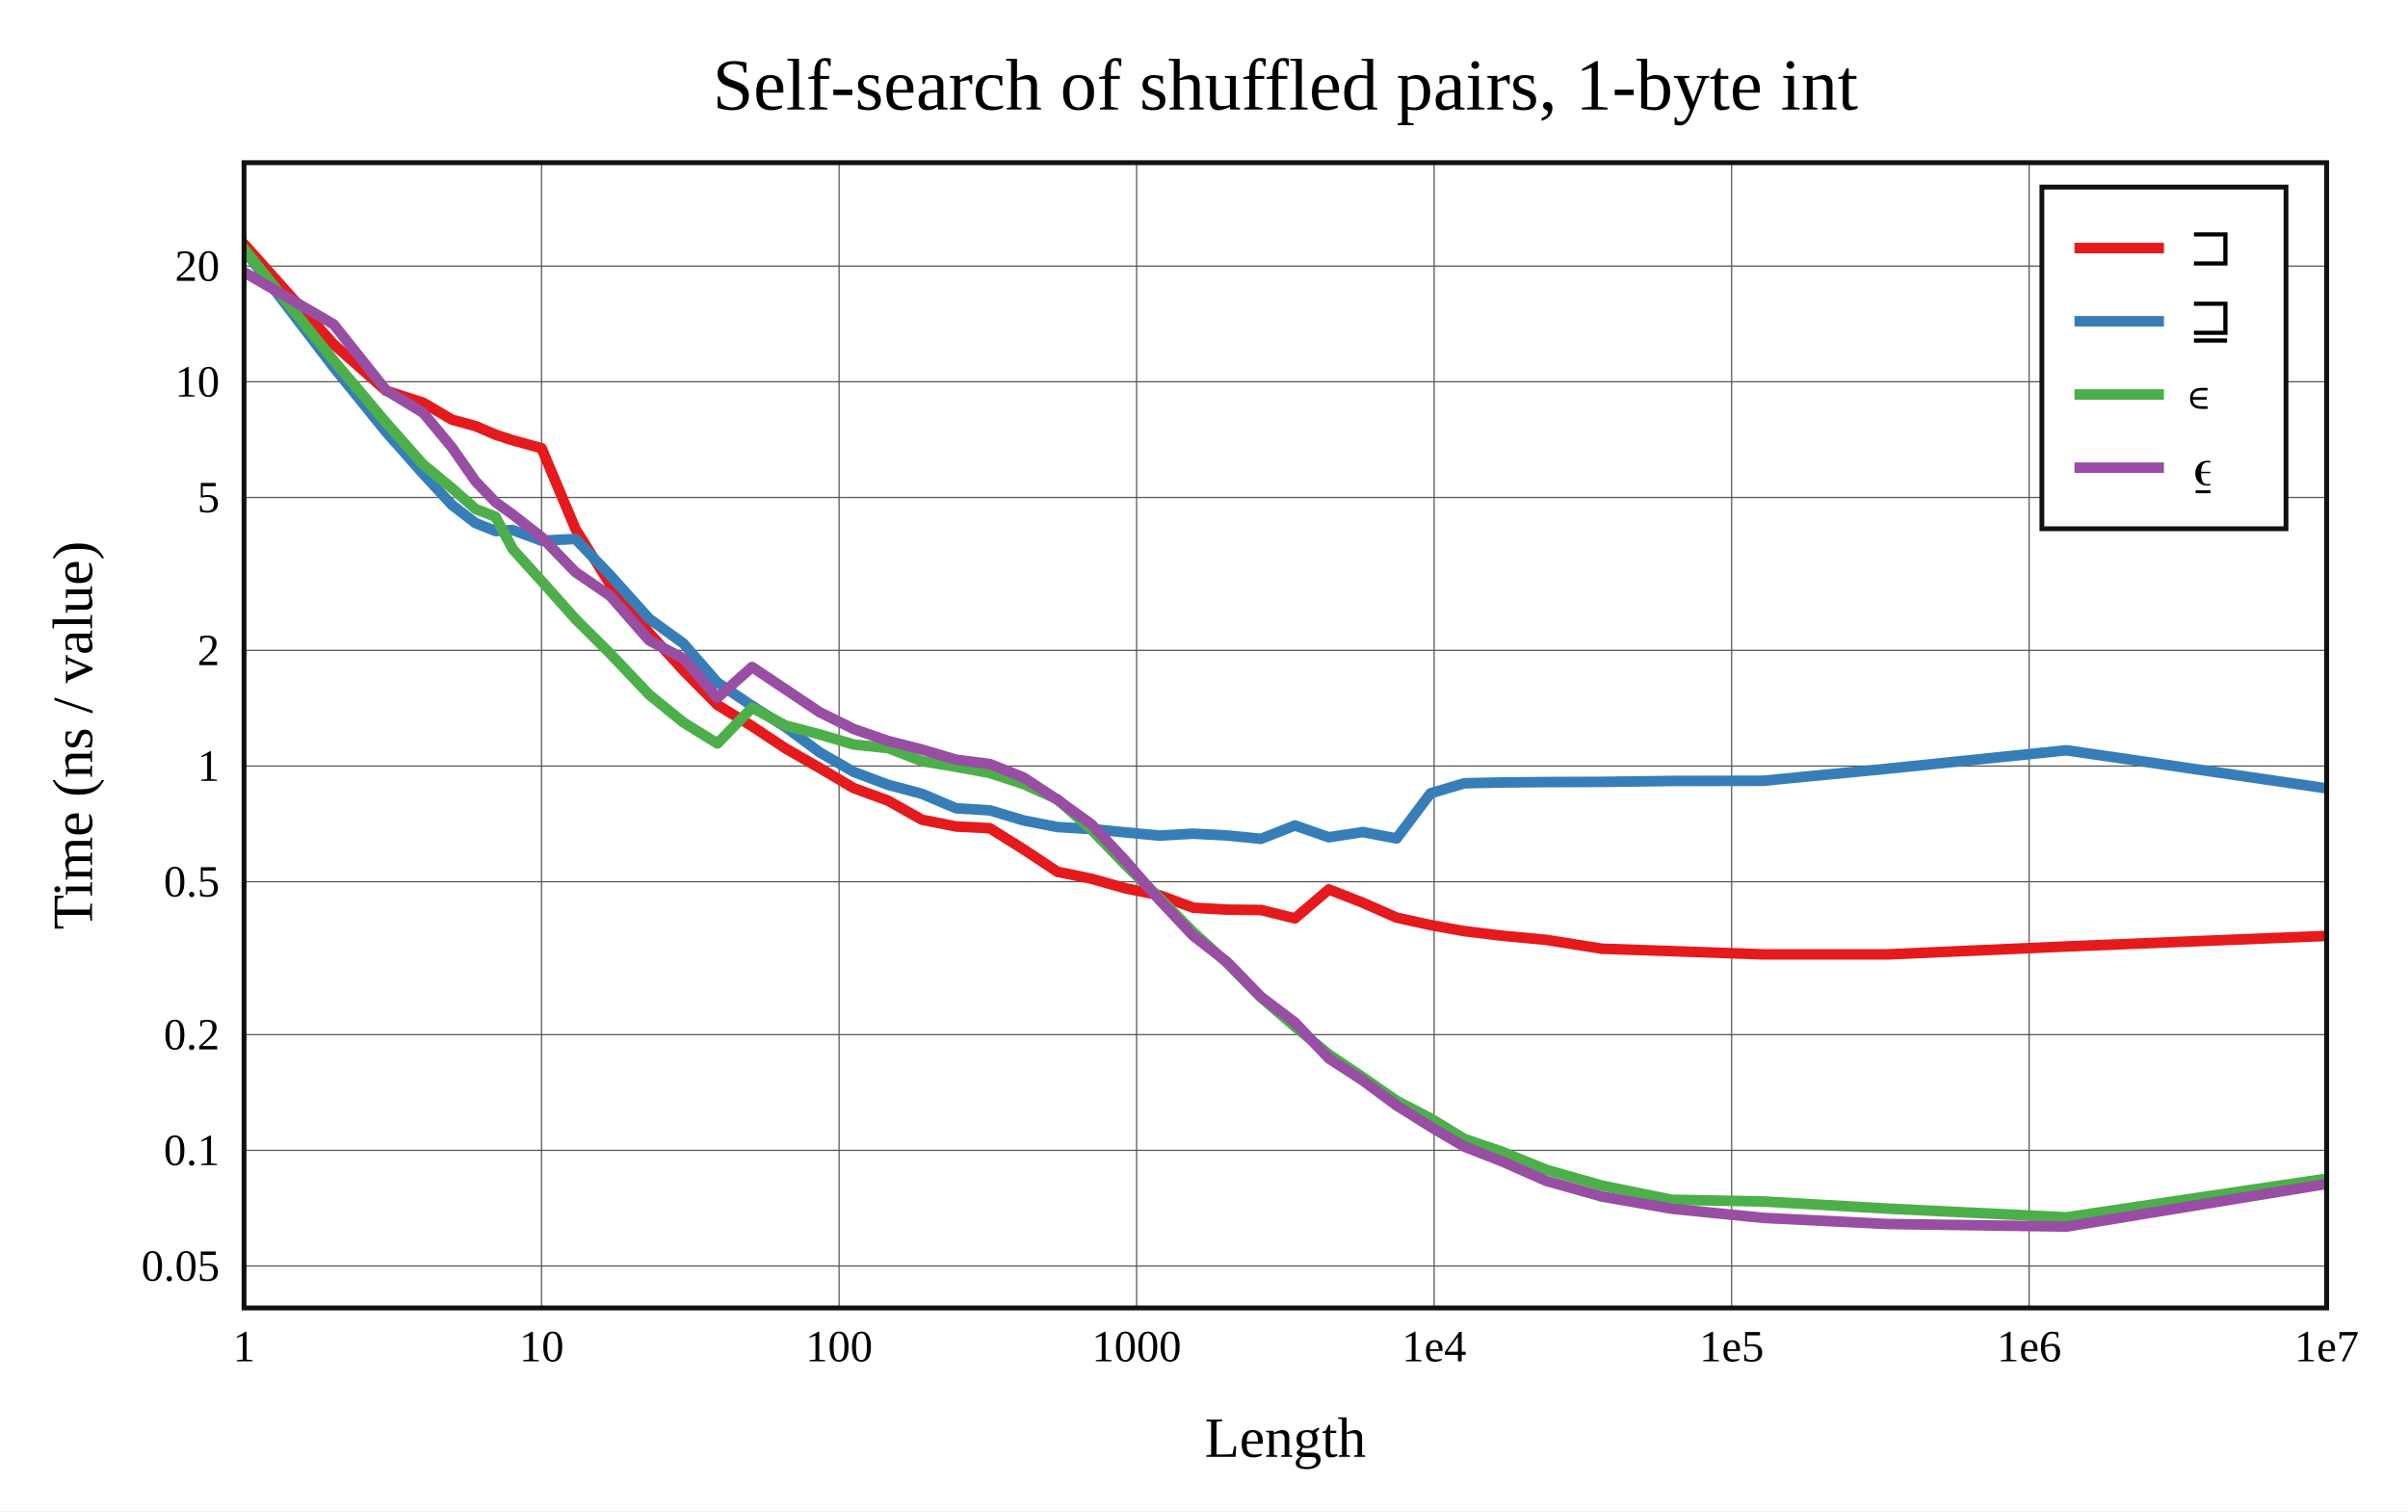
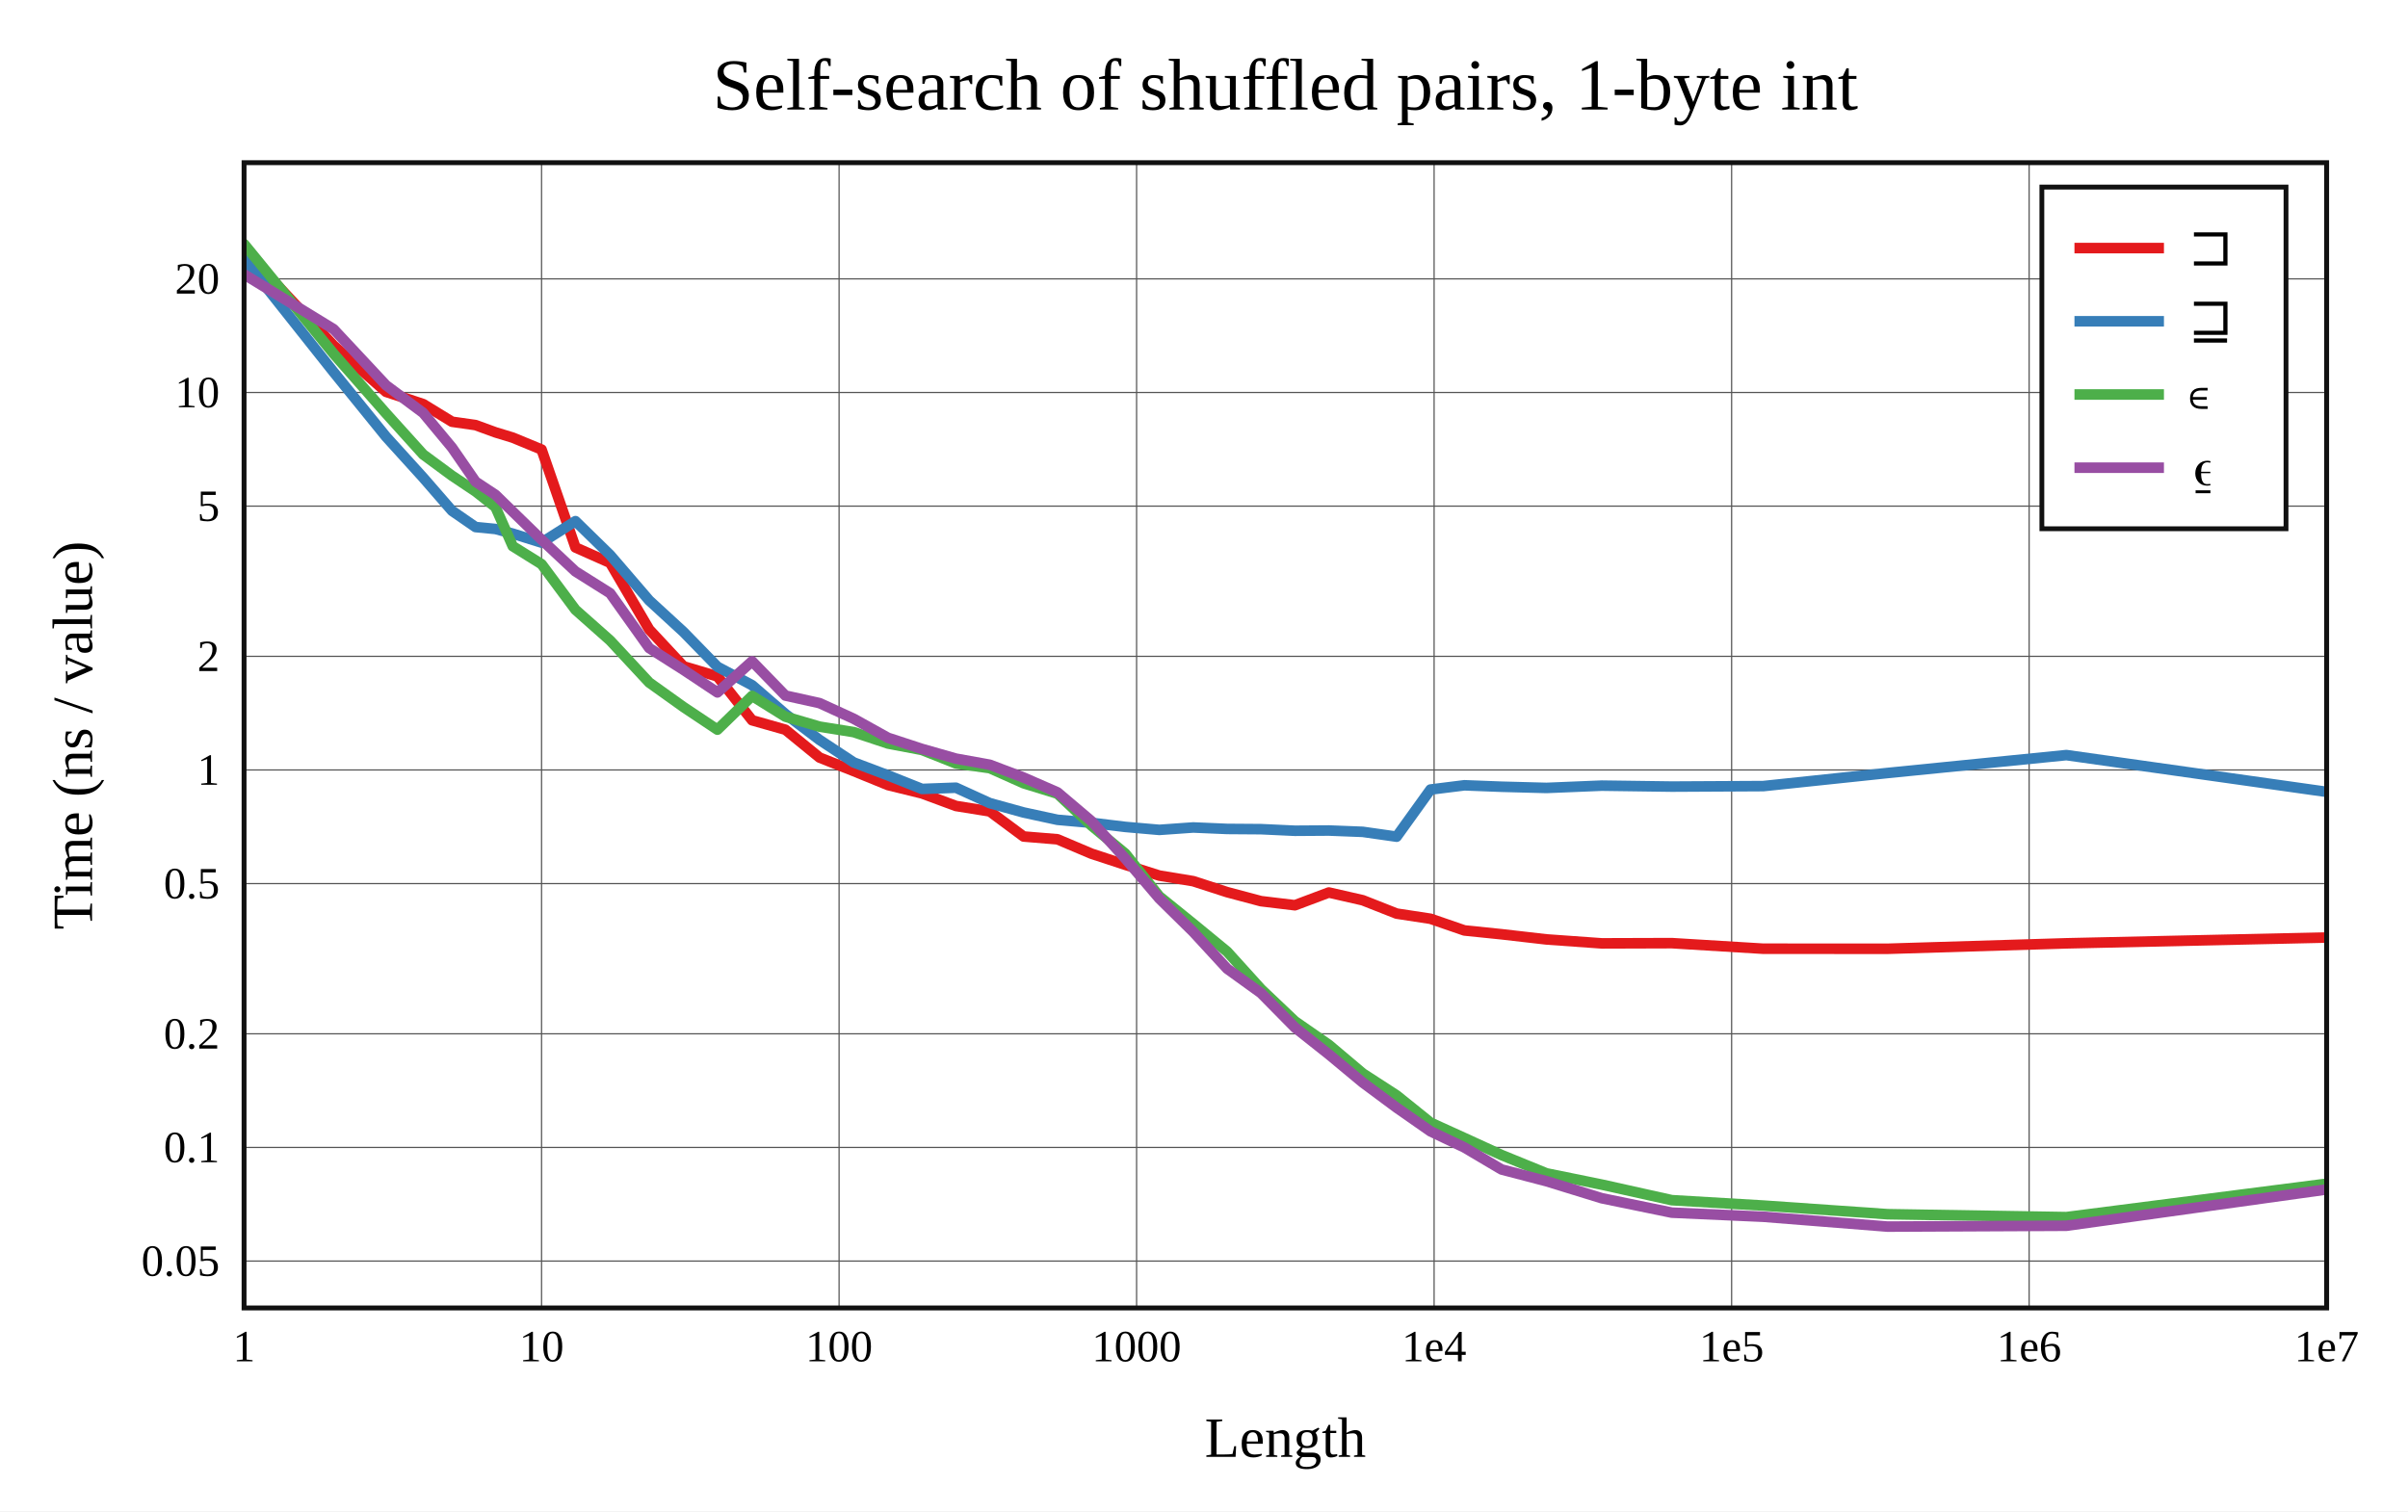
<svg xmlns="http://www.w3.org/2000/svg" viewBox="-60 -40 592 371.6" height="557.4" width="888">
  <g stroke-width="2.6" font-size="14px" text-anchor="middle">
    <defs>
      <clipPath id="clip">
        <rect x="0" y="0" width="512" height="281.6" />
      </clipPath>
    </defs>
    <rect fill="white" x="-60" y="-40" width="592" height="371.6" />
    <text dy="0.33em" font-size="18px" x="256" y="-19">Self-search of shuffled pairs, 1-byte int</text>
    <text dy="0.33em" x="256" y="313.6">Length</text>
    <text dy="0.33em" transform="rotate(-90)" x="-140.8" y="-42">Time (ns / value)</text>
    <g stroke-width="0.3" stroke="#555">
      <path d="M73.143 0v281.6" />
      <path d="M146.286 0v281.6" />
      <path d="M219.429 0v281.6" />
      <path d="M292.571 0v281.6" />
      <path d="M365.714 0v281.6" />
      <path d="M438.857 0v281.6" />
-       <path d="M0 271.291h512" />
-       <path d="M0 242.847h512" />
-       <path d="M0 214.404h512" />
-       <path d="M0 176.803h512" />
-       <path d="M0 148.359h512" />
-       <path d="M0 119.915h512" />
-       <path d="M0 82.315h512" />
-       <path d="M0 53.871h512" />
-       <path d="M0 25.427h512" />
+       <path d="M0 270.075h512" />
+       <path d="M0 242.135h512" />
+       <path d="M0 214.195h512" />
+       <path d="M0 177.261h512" />
+       <path d="M0 149.321h512" />
+       <path d="M0 121.381h512" />
+       <path d="M0 84.447h512" />
+       <path d="M0 56.507h512" />
+       <path d="M0 28.568h512" />
    </g>
    <g font-size="11px">
      <text dy="0.33em" x="0" y="291.1">1</text>
      <text dy="0.33em" x="73.143" y="291.1">10</text>
      <text dy="0.33em" x="146.286" y="291.1">100</text>
      <text dy="0.33em" x="219.429" y="291.1">1000</text>
      <text dy="0.33em" x="292.571" y="291.1">1e4</text>
      <text dy="0.33em" x="365.714" y="291.1">1e5</text>
      <text dy="0.33em" x="438.857" y="291.1">1e6</text>
      <text dy="0.33em" x="512" y="291.1">1e7</text>
      <g text-anchor="end">
-         <text dy="0.33em" x="-6" y="271.291">0.05</text>
-         <text dy="0.33em" x="-6" y="242.847">0.1</text>
-         <text dy="0.33em" x="-6" y="214.404">0.2</text>
-         <text dy="0.33em" x="-6" y="176.803">0.5</text>
-         <text dy="0.33em" x="-6" y="148.359">1</text>
-         <text dy="0.33em" x="-6" y="119.915">2</text>
-         <text dy="0.33em" x="-6" y="82.315">5</text>
-         <text dy="0.33em" x="-6" y="53.871">10</text>
-         <text dy="0.33em" x="-6" y="25.427">20</text>
+         <text dy="0.33em" x="-6" y="270.075">0.05</text>
+         <text dy="0.33em" x="-6" y="242.135">0.1</text>
+         <text dy="0.33em" x="-6" y="214.195">0.2</text>
+         <text dy="0.33em" x="-6" y="177.261">0.5</text>
+         <text dy="0.33em" x="-6" y="149.321">1</text>
+         <text dy="0.33em" x="-6" y="121.381">2</text>
+         <text dy="0.33em" x="-6" y="84.447">5</text>
+         <text dy="0.33em" x="-6" y="56.507">10</text>
+         <text dy="0.33em" x="-6" y="28.568">20</text>
      </g>
    </g>
    <rect stroke-width="1.2" stroke="#111" fill="white" transform="translate(442,6)" x="0" y="0" width="60" height="84" />
    <g clip-path="url(#clip)" fill="none" stroke-linecap="round" stroke-linejoin="round">
-       <path stroke="#e41a1c" d="M0 20L22.018 44.64L34.898 56.071L44.036 59.019L51.125 63.192L56.916 64.769L61.813 66.87L66.055 68.264L73.143 70.206L81.477 90.069L89.999 103.679L99.601 115.628L108.041 124.895L116.375 133.332L124.897 138.564L133.087 144.006L141.495 148.83L149.886 153.793L158.307 156.861L166.675 161.559L175.009 163.217L183.333 163.645L191.644 168.841L199.973 174.358L208.325 176.068L216.676 178.423L225.008 180.112L233.35 183.195L241.684 183.665L250.012 183.755L258.349 185.817L266.687 178.699L275.026 181.956L283.357 185.626L291.692 187.464L300.029 188.951L309.151 190.062L320.186 191.106L333.798 193.277L351.014 193.868L373.482 194.666L404.039 194.667L448.011 192.723L516.717 189.932" />
-       <path stroke="#377eb8" d="M0 21.428L22.018 50.282L34.898 66.172L44.036 76.522L51.125 84.169L56.916 88.624L61.813 90.576L66.055 90.33L73.143 92.946L81.477 92.519L89.999 101.439L99.601 112.126L108.041 118.24L116.375 127.828L124.897 133.552L133.087 138.745L141.495 144.975L149.886 149.807L158.307 152.957L166.675 155.189L175.009 158.734L183.333 159.252L191.644 161.732L199.973 163.36L208.325 163.841L216.676 164.667L225.008 165.46L233.35 164.989L241.684 165.427L250.012 166.257L258.349 162.967L266.687 165.872L275.026 164.585L283.357 166.16L291.692 155.063L300.029 152.588L309.151 152.399L320.186 152.298L333.798 152.247L351.014 152.027L373.482 151.976L404.039 149.012L448.011 144.483L516.717 154.537" />
-       <path stroke="#4daf4a" d="M0 21.171L22.018 48.609L34.898 63.871L44.036 74.208L51.125 80.04L56.916 85.158L61.813 87.056L66.055 95.034L73.143 102.855L81.477 112.215L89.999 120.689L99.601 130.803L108.041 137.661L116.375 142.806L124.897 134.012L133.087 138.378L141.495 140.58L149.886 143.062L158.307 143.94L166.675 147.155L175.009 148.539L183.333 150.063L191.644 152.796L199.973 156.545L208.325 164.002L216.676 172.635L225.008 180.755L233.35 189.205L241.684 196.792L250.012 205.254L258.349 212.413L266.687 219.254L275.026 224.853L283.357 230.671L291.692 234.985L300.029 240.052L309.151 243.149L320.186 247.644L333.798 251.512L351.014 255.002L373.482 255.428L404.039 257.175L448.011 259.318L516.717 249.115" />
-       <path stroke="#984ea3" d="M0 26.923L22.018 39.745L34.898 55.938L44.036 61.502L51.125 70.038L56.916 78.348L61.813 83.462L66.055 86.518L73.143 92.065L81.477 100.673L89.999 106.5L99.601 117.475L108.041 121.928L116.375 131.563L124.897 124.006L133.087 129.481L141.495 135.113L149.886 139.258L158.307 142.191L166.675 144.307L175.009 146.791L183.333 147.854L191.644 151.18L199.973 156.661L208.325 162.681L216.676 171.622L225.008 181.244L233.35 190.096L241.684 196.538L250.012 205.11L258.349 211.407L266.687 220.243L275.026 225.662L283.357 231.824L291.692 237.036L300.029 241.957L309.151 245.513L320.186 250.375L333.798 254.2L351.014 257.22L373.482 259.456L404.039 260.965L448.011 261.6L516.717 250.322" />
+       <path stroke="#e41a1c" d="M0 21.363L22.018 44.947L34.898 56.345L44.036 59.357L51.125 63.7L56.916 64.523L61.813 66.313L66.055 67.606L73.143 70.533L81.477 94.61L89.999 98.391L99.601 114.779L108.041 123.835L116.375 126.323L124.897 137.102L133.087 139.423L141.495 146.278L149.886 149.595L158.307 153.033L166.675 155.086L175.009 158.173L183.333 159.51L191.644 165.682L199.973 166.368L208.325 169.904L216.676 172.648L225.008 175.292L233.35 176.667L241.684 179.365L250.012 181.582L258.349 182.586L266.687 179.453L275.026 181.355L283.357 184.638L291.692 185.91L300.029 188.783L309.151 189.719L320.186 190.986L333.798 191.959L351.014 191.905L373.482 193.274L404.039 193.289L448.011 191.949L516.717 190.415" />
+       <path stroke="#377eb8" d="M0 23.736L22.018 51.479L34.898 67.363L44.036 77.44L51.125 85.6L56.916 89.593L61.813 90.07L66.055 91.215L73.143 93.42L81.477 88.144L89.999 96.47L99.601 107.636L108.041 115.391L116.375 123.946L124.897 128.48L133.087 135.56L141.495 141.943L149.886 147.472L158.307 150.652L166.675 153.987L175.009 153.684L183.333 157.477L191.644 159.776L199.973 161.577L208.325 162.319L216.676 163.327L225.008 164.054L233.35 163.464L241.684 163.821L250.012 163.88L258.349 164.269L266.687 164.212L275.026 164.538L283.357 165.725L291.692 154.132L300.029 153.093L309.151 153.443L320.186 153.737L333.798 153.176L351.014 153.41L373.482 153.29L404.039 150.068L448.011 145.666L516.717 155.374" />
+       <path stroke="#4daf4a" d="M0 20L22.018 46.974L34.898 61.627L44.036 71.745L51.125 76.972L56.916 80.84L61.813 84.688L66.055 94.3L73.143 98.718L81.477 109.93L89.999 117.485L99.601 127.82L108.041 133.851L116.375 139.41L124.897 131.114L133.087 136.213L141.495 138.67L149.886 140.016L158.307 142.82L166.675 144.406L175.009 147.717L183.333 148.874L191.644 152.587L199.973 155.153L208.325 162.998L216.676 169.909L225.008 180.392L233.35 187.135L241.684 193.985L250.012 203.189L258.349 211.103L266.687 216.9L275.026 223.934L283.357 229.335L291.692 236.041L300.029 239.831L309.151 244.002L320.186 248.504L333.798 251.274L351.014 255.105L373.482 256.429L404.039 258.55L448.011 259.27L516.717 250.454" />
+       <path stroke="#984ea3" d="M0 27.459L22.018 40.939L34.898 54.723L44.036 61.525L51.125 70.056L56.916 78.434L61.813 81.673L66.055 85.81L73.143 92.711L81.477 100.51L89.999 105.866L99.601 119.344L108.041 124.711L116.375 130.255L124.897 122.599L133.087 131.03L141.495 132.889L149.886 136.736L158.307 141.414L166.675 144.153L175.009 146.533L183.333 148.036L191.644 151.189L199.973 154.825L208.325 161.904L216.676 171.137L225.008 180.923L233.35 189.13L241.684 198.18L250.012 204.185L258.349 212.642L266.687 219.245L275.026 226.177L283.357 232.358L291.692 238.177L300.029 242.152L309.151 247.554L320.186 250.436L333.798 254.629L351.014 258.173L373.482 259.178L404.039 261.6L448.011 261.392L516.717 251.809" />
    </g>
    <rect stroke-width="1.2" stroke="#111" fill="none" x="0" y="0" width="512" height="281.6" />
    <g transform="translate(442,6)" text-anchor="start" font-size="13px">
      <rect fill="white" opacity="0.6" x="0.65" y="0.65" width="58.7" height="82.7" />
      <path stroke="#e41a1c" d="M8 15h22" />
      <path stroke="#377eb8" d="M8 33h22" />
      <path stroke="#4daf4a" d="M8 51h22" />
      <path stroke="#984ea3" d="M8 69h22" />
      <text dy="0.33em" x="36" y="15">⊐</text>
      <text dy="0.33em" x="36" y="33">⊒</text>
      <text dy="0.33em" x="36" y="51">∊</text>
      <text dy="0.33em" x="36" y="69">⍷</text>
    </g>
  </g>
</svg>
